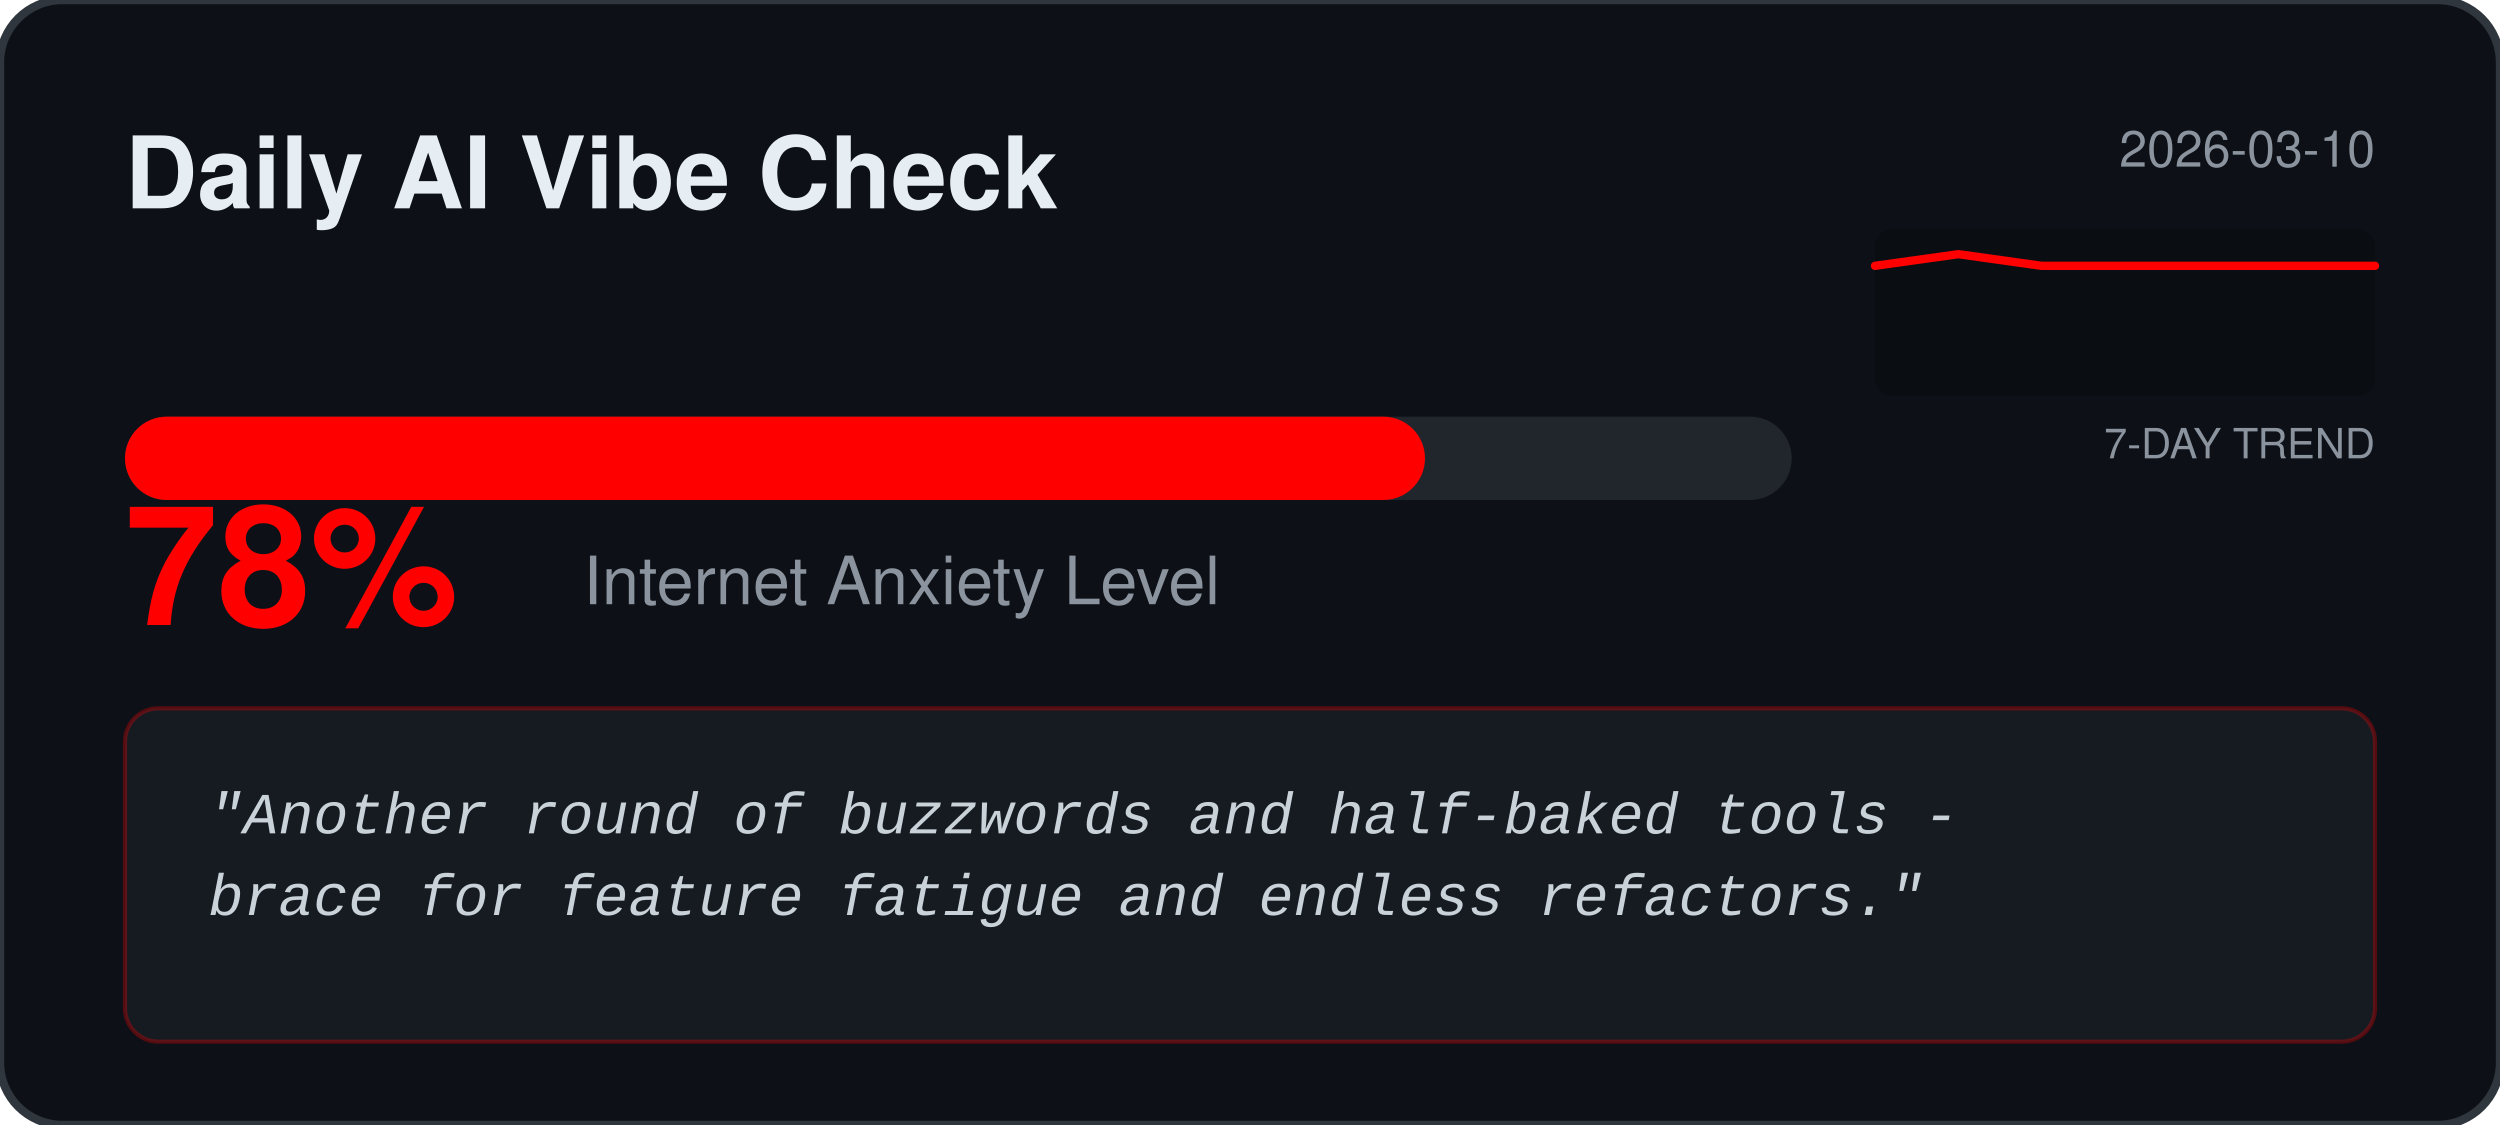
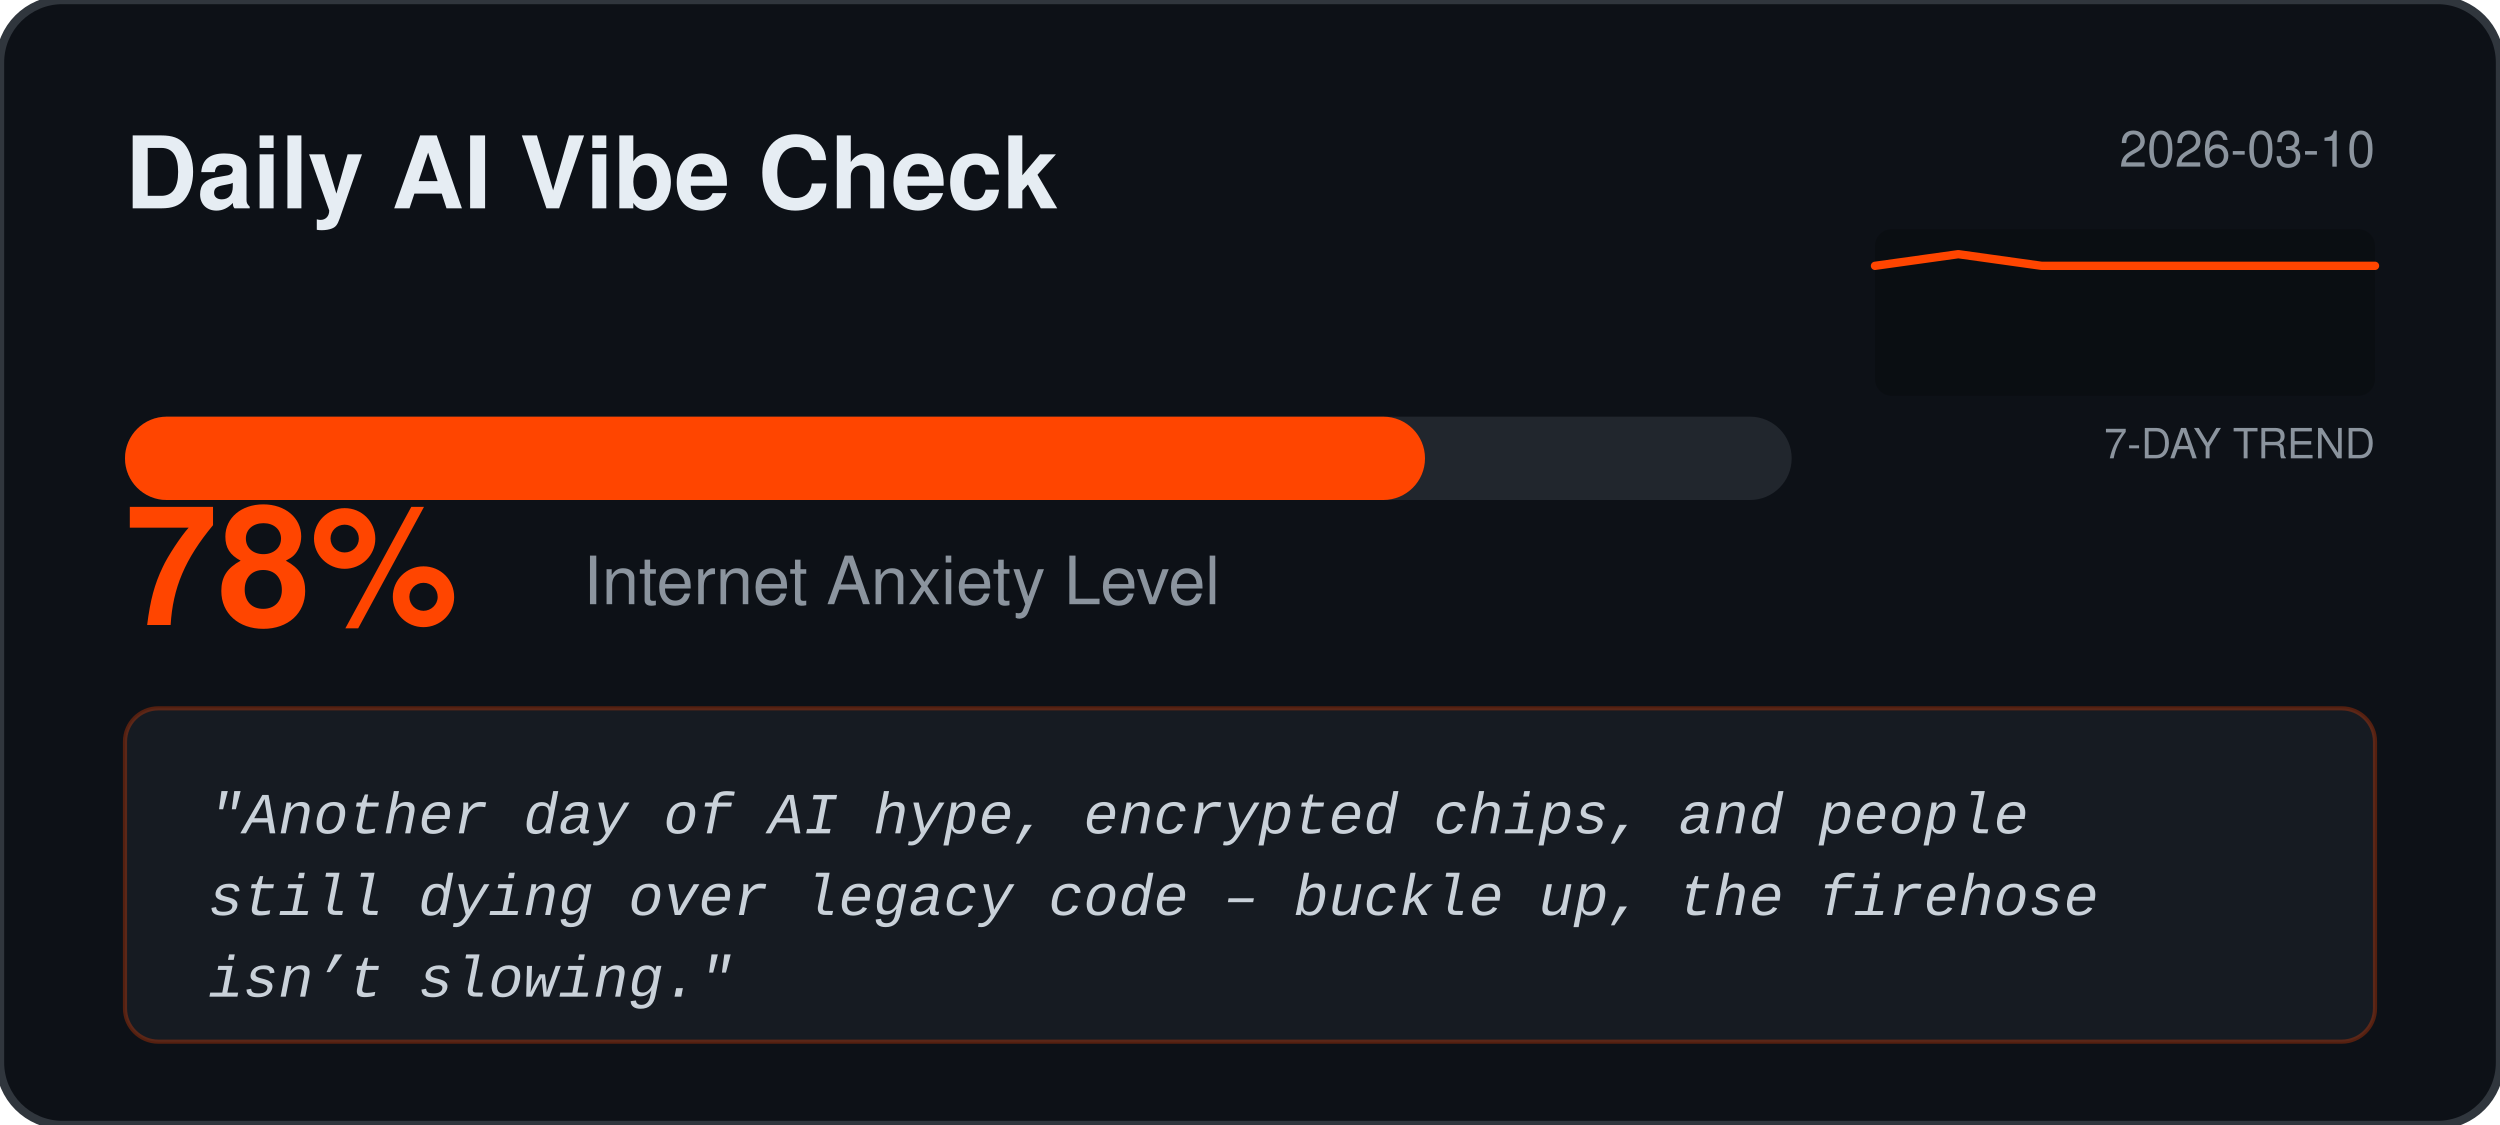
<svg xmlns="http://www.w3.org/2000/svg" width="600" height="270" viewBox="0 0 600 270" fill="none">
  <rect width="600" height="270" rx="15" fill="#0D1117" stroke="#30363D" stroke-width="2" />
  <text x="30" y="50" fill="#E6EDF3" font-family="Segoe UI, Helvetica, sans-serif" font-weight="bold" font-size="24">Daily AI Vibe Check</text>
  <text x="570" y="40" fill="#8B949E" font-family="Segoe UI, Helvetica, sans-serif" font-size="12" text-anchor="end">2026-03-10</text>
  <rect x="450" y="55" width="120" height="40" fill="#000000" fill-opacity="0.2" rx="4" />
  <text x="570" y="110" fill="#8B949E" font-family="Segoe UI, Helvetica, sans-serif" font-size="10" text-anchor="end">7-DAY TREND</text>
-   <polyline points="450.0,63.8 470.0,61.0 490.0,63.8 510.0,63.8 530.0,63.8 550.0,63.8 570.0,63.8" fill="none" stroke="#FF0000" stroke-width="2" stroke-linecap="round" stroke-linejoin="round" />
+   <polyline points="450.0,63.8 470.0,61.0 490.0,63.8 510.0,63.8 530.0,63.8 550.0,63.8 570.0,63.8" fill="none" stroke="#FF4500" stroke-width="2" stroke-linecap="round" stroke-linejoin="round" />
  <rect x="30" y="100" width="400" height="20" rx="10" fill="#21262D" />
-   <rect x="30" y="100" width="312.0" height="20" rx="10" fill="#FF0000" />
-   <text x="30" y="150" fill="#FF0000" font-family="Segoe UI, Helvetica, sans-serif" font-weight="bold" font-size="40">78%</text>
+   <rect x="30" y="100" width="312.0" height="20" rx="10" fill="#FF4500" />
+   <text x="30" y="150" fill="#FF4500" font-family="Segoe UI, Helvetica, sans-serif" font-weight="bold" font-size="40">78%</text>
  <text x="140" y="145" fill="#8B949E" font-family="Segoe UI, Helvetica, sans-serif" font-size="16">Internet Anxiety Level</text>
-   <rect x="30" y="170" width="540" height="80" rx="8" fill="#161B22" stroke="#FF0000" stroke-opacity="0.3" />
+   <rect x="30" y="170" width="540" height="80" rx="8" fill="#161B22" stroke="#FF4500" stroke-opacity="0.3" />
  <text x="50" y="200" fill="#C9D1D9" font-family="Courier New, monospace" font-size="14" font-style="italic">
-     <tspan x="50" dy="0">"Another round of buzzwords and half-baked tools -</tspan>
-     <tspan x="50" dy="1.4em">brace for feature fatigue and endless refactors."</tspan>
+     <tspan x="50" dy="0">"Another day of AI hype, encrypted chips, and people</tspan>
+     <tspan x="50" dy="1.4em">still dying over legacy code – buckle up, the firehose</tspan>
+     <tspan x="50" dy="1.4em">isn’t slowing."</tspan>
  </text>
</svg>
